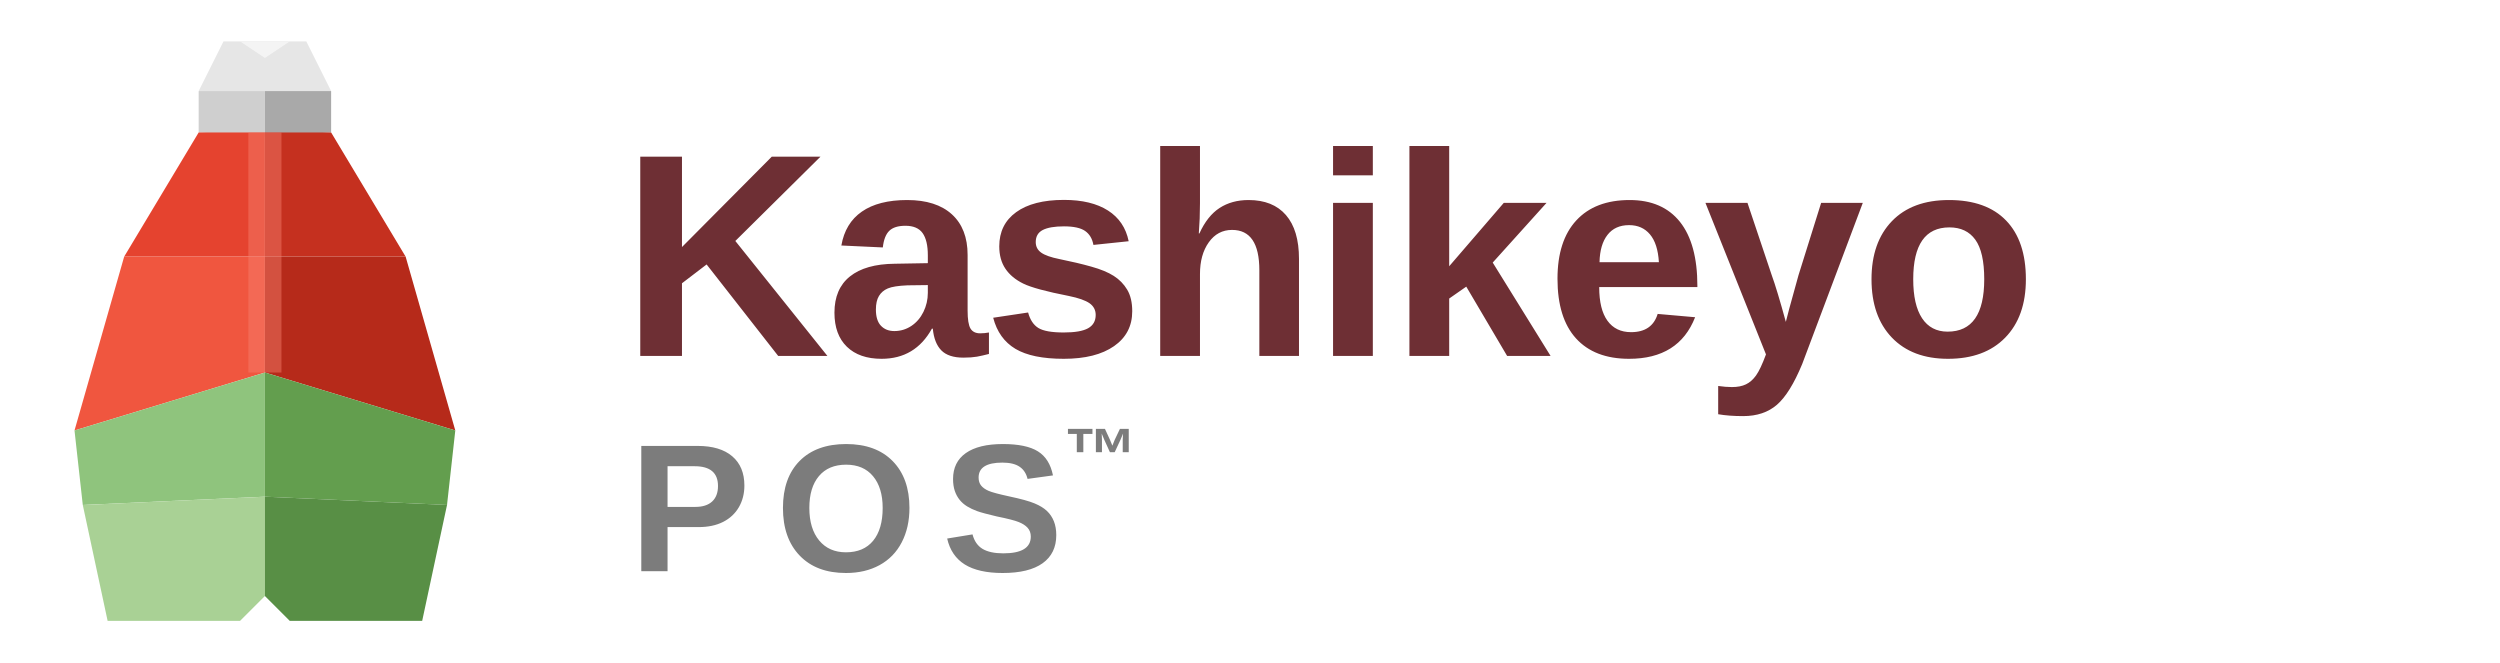
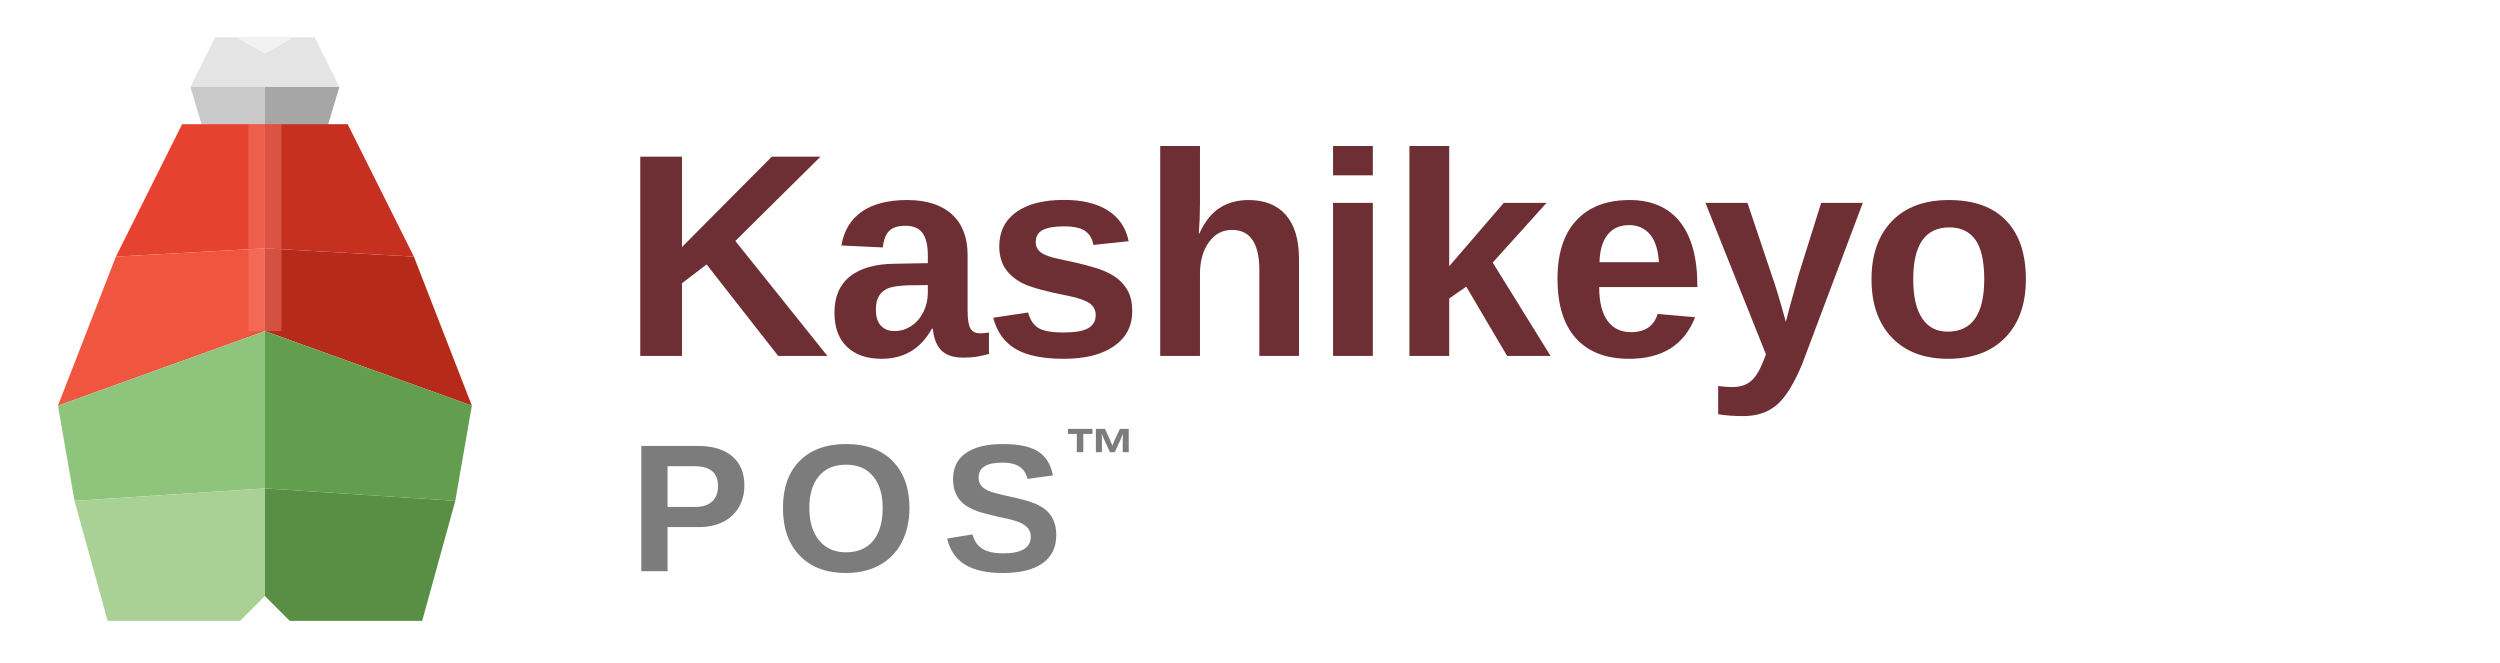
<svg xmlns="http://www.w3.org/2000/svg" viewBox="0 0 604 160" role="img" aria-label="KashikeyoPOS">
  <g>
-     <polygon points="54,10 74,10 80,22 48,22" fill="#e6e6e6" />
-     <polygon points="48,22 64,22 64,33 48,32" fill="#cfcfcf" />
-     <polygon points="64,22 80,22 80,32 64,33" fill="#a9a9a9" />
-     <polygon points="58,10 70,10 64,14" fill="#f4f4f4" />
-     <polygon points="48,32 64,32 64,62 30,62" fill="#e5432f" />
-     <polygon points="64,32 80,32 98,62 64,62" fill="#c5301f" />
-     <polygon points="30,62 64,62 64,90 18,104" fill="#f0563f" />
-     <polygon points="98,62 64,62 64,90 110,104" fill="#b62a1a" />
-     <polygon points="60,32 68,32 68,90 60,90" fill="#f7806e" opacity=".45" />
-     <polygon points="18,104 64,90 64,120 20,122" fill="#8fc47d" />
-     <polygon points="110,104 64,90 64,120 108,122" fill="#639e4e" />
-     <polygon points="20,122 64,120 64,144 58,150 26,150" fill="#a9d195" />
-     <polygon points="108,122 64,120 64,144 70,150 102,150" fill="#588f45" />
+     <polygon points="52,9 76,9 82,21 46,21" fill="#e4e4e4" />
+     <polygon points="46,21 64,21 64,32 49,31" fill="#c9c9c9" />
+     <polygon points="64,21 82,21 79,31 64,32" fill="#a6a6a6" />
+     <polygon points="57,9 71,9 64,13" fill="#f2f2f2" />
+     <polygon points="44,30 64,30 64,60 28,62" fill="#e5432f" />
+     <polygon points="64,30 84,30 100,62 64,60" fill="#c5301f" />
+     <polygon points="28,62 64,60 64,80 14,98" fill="#f0563f" />
+     <polygon points="100,62 64,60 64,80 114,98" fill="#b62a1a" />
+     <polygon points="60,30 68,30 68,80 60,80" fill="#f7806e" opacity=".45" />
+     <polygon points="14,98 64,80 64,118 18,121" fill="#8fc47d" />
+     <polygon points="114,98 64,80 64,118 110,121" fill="#639e4e" />
+     <polygon points="18,121 64,118 64,144 58,150 26,150" fill="#a9d195" />
+     <polygon points="110,121 64,118 64,144 70,150 102,150" fill="#588f45" />
  </g>
  <text x="150" y="86" font-family="'Segoe UI', system-ui, -apple-system, 'Helvetica Neue', Arial, sans-serif" font-weight="800" font-size="70" letter-spacing="-1" fill="#6e2f34">Kashikeyo</text>
  <text x="152" y="138" font-family="'Segoe UI', system-ui, -apple-system, 'Helvetica Neue', Arial, sans-serif" font-weight="600" font-size="44" letter-spacing="6" fill="#7c7c7c">POS<tspan font-size="18" dy="-22">™</tspan>
  </text>
</svg>
